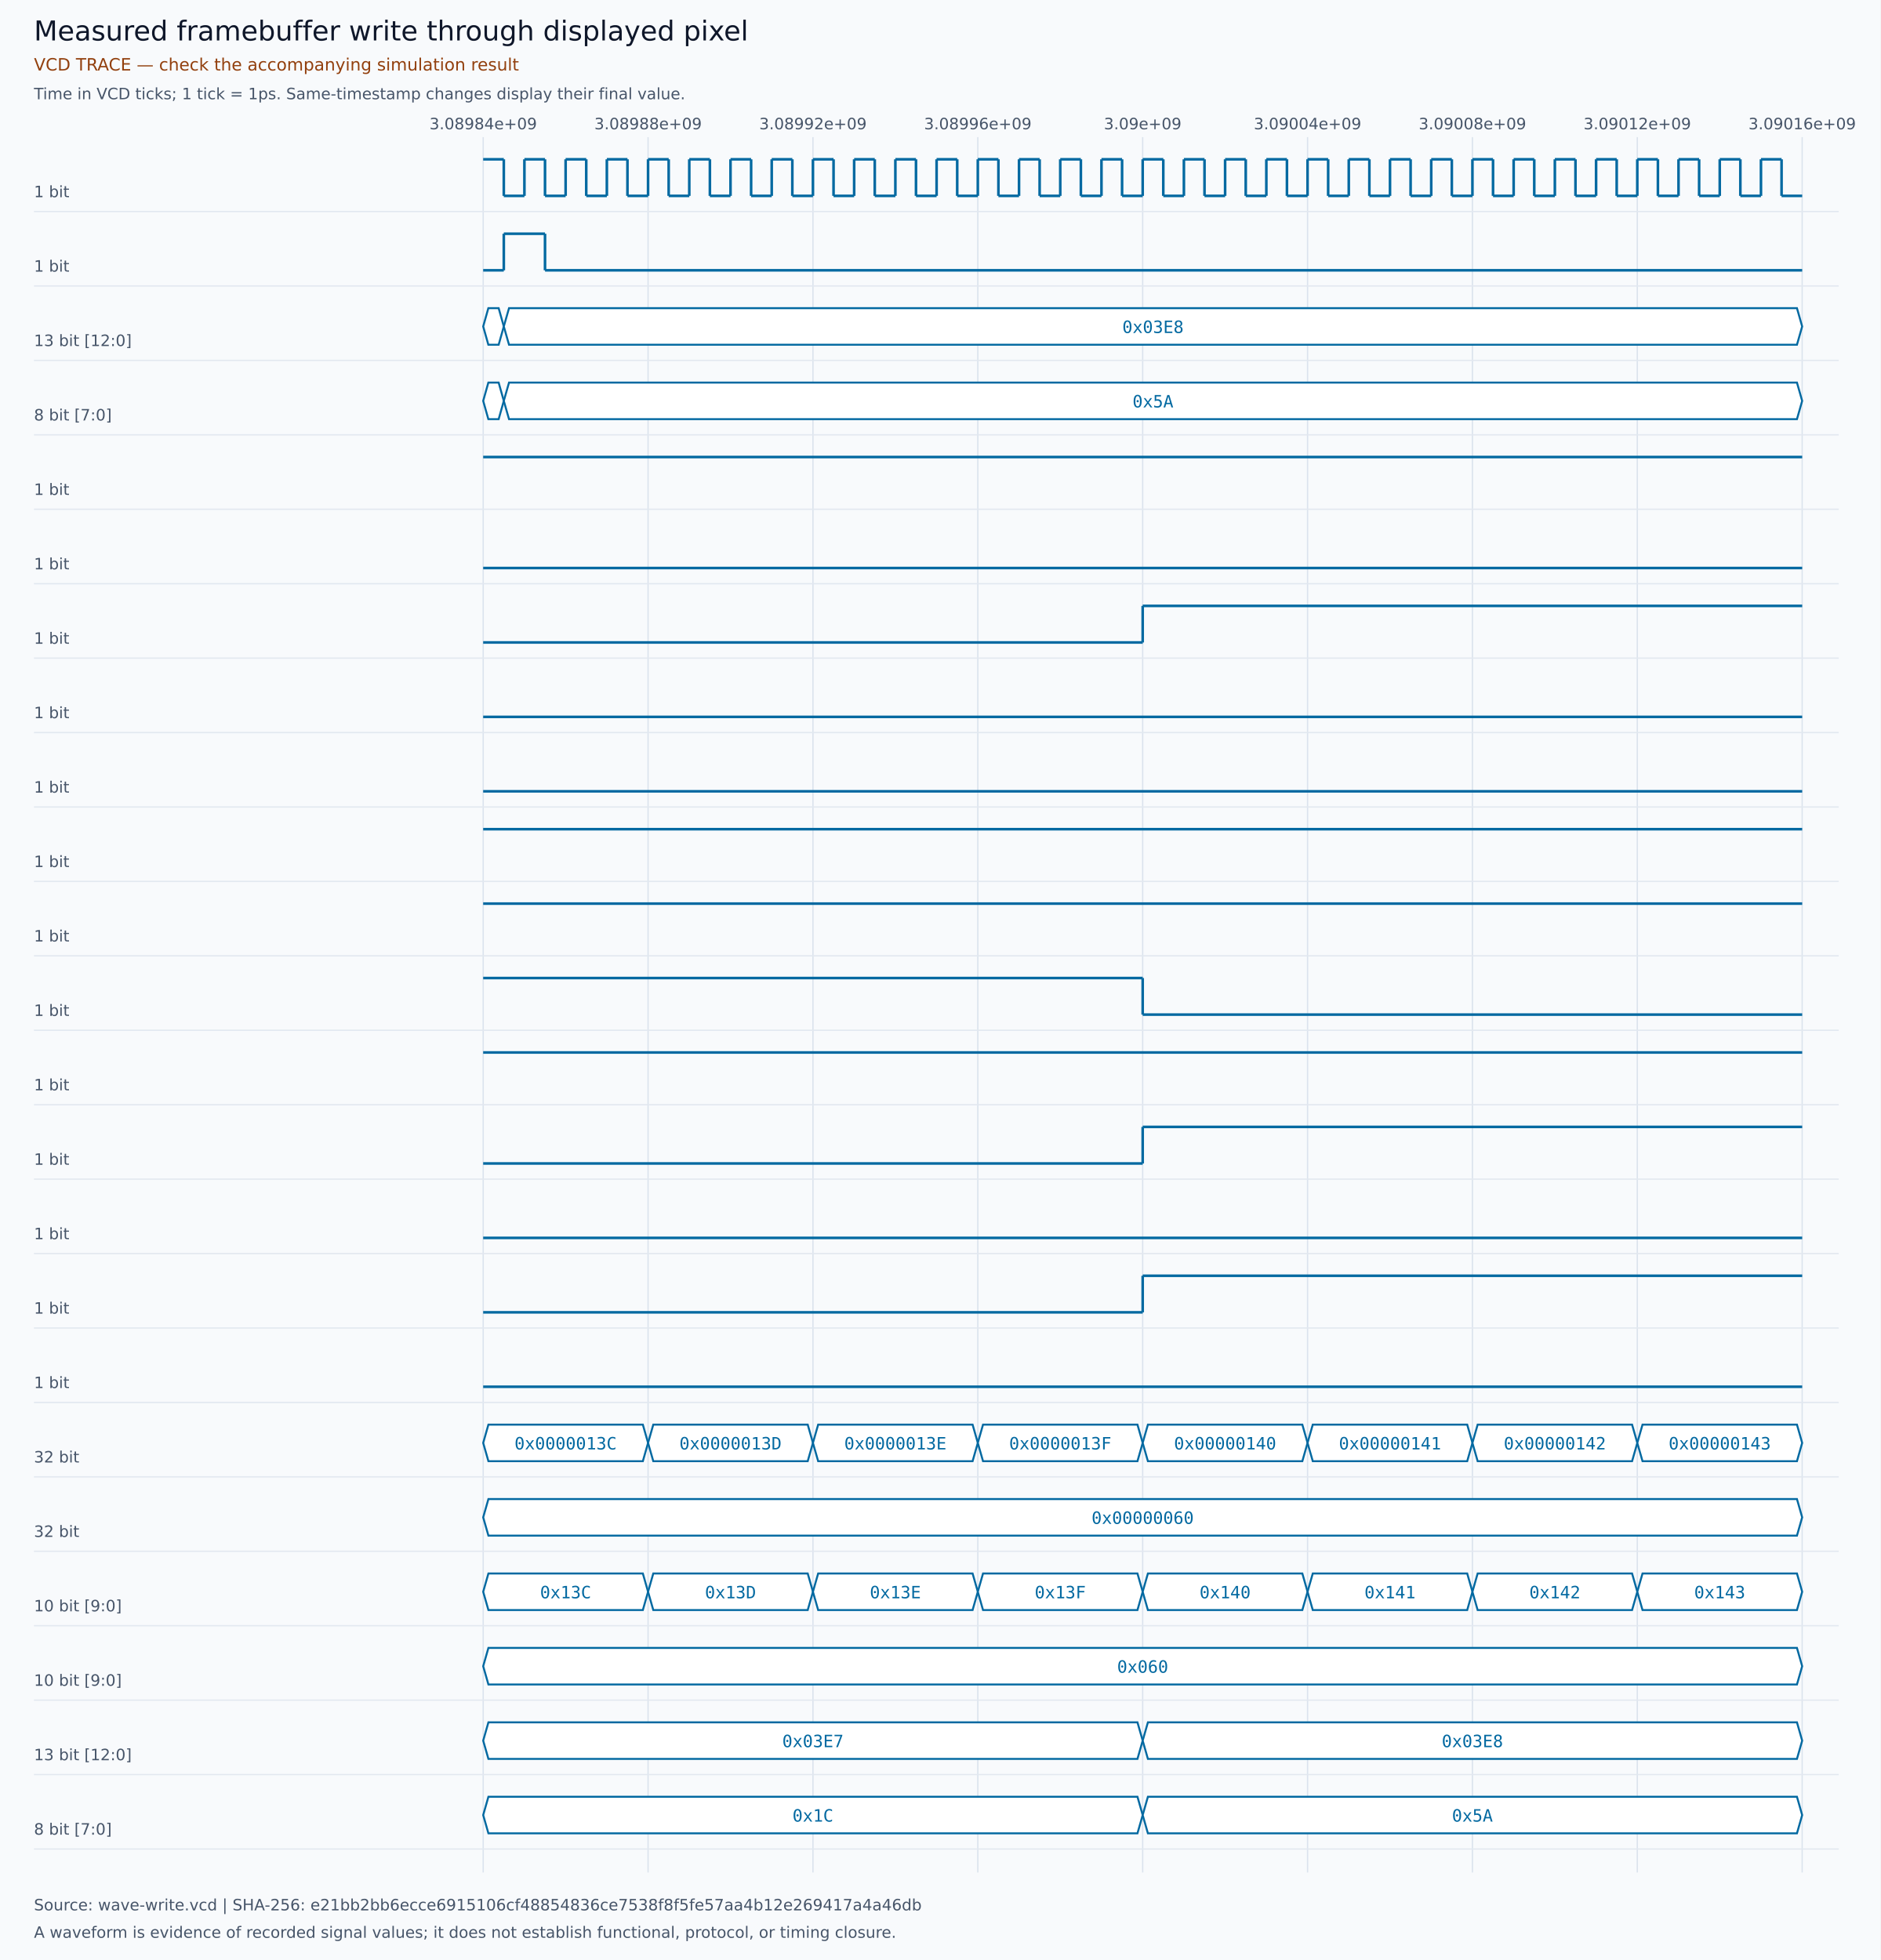
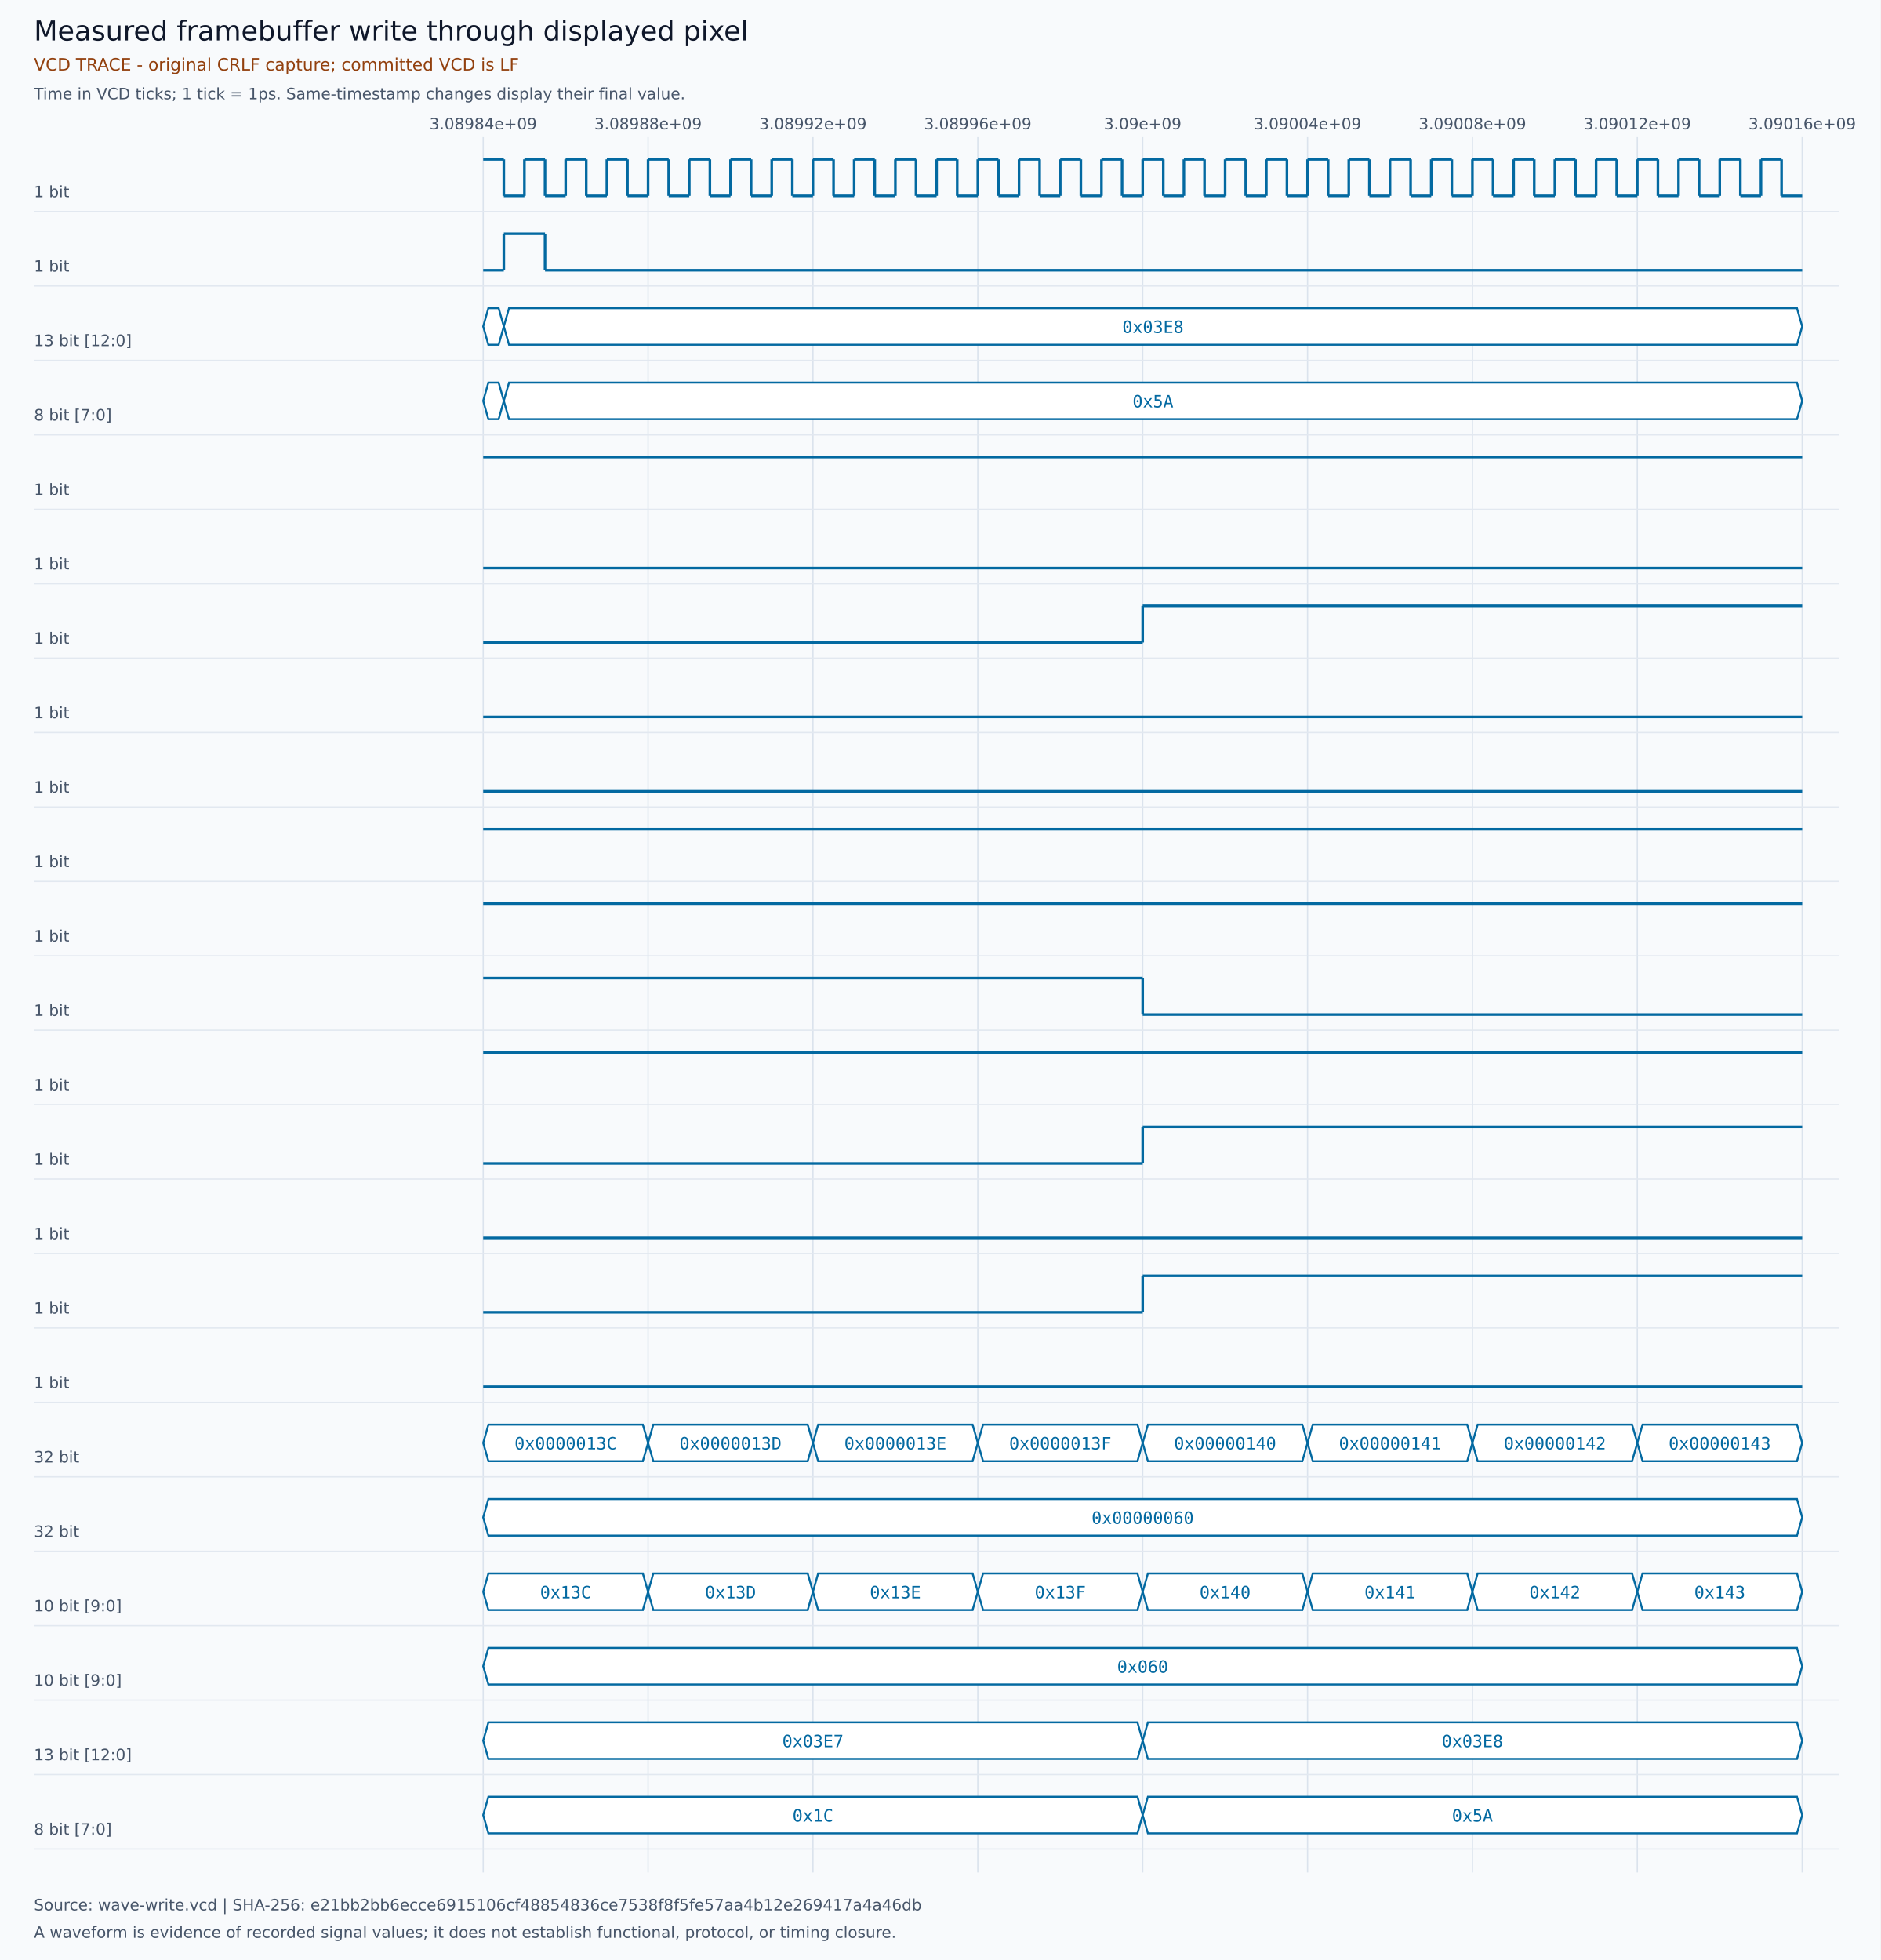
<svg xmlns="http://www.w3.org/2000/svg" width="1440" height="1501" viewBox="0 0 1440 1501">
  <rect width="100%" height="100%" fill="#f8fafc" />
  <style>text{font-family:DejaVu Sans,Arial,sans-serif} .signal{font-family:DejaVu Sans Mono,monospace;font-size:13px} .small{font-size:12px;fill:#475569}</style>
  <text x="26" y="31" font-size="21" fill="#0f172a">Measured framebuffer write through displayed pixel</text>
-   <text x="26" y="54" font-size="13" fill="#92400e">VCD TRACE — check the accompanying simulation result</text>
+   <text x="26" y="54" font-size="13" fill="#92400e">VCD TRACE - original CRLF capture; committed VCD is LF</text>
  <text x="26" y="76" class="small">Time in VCD ticks; 1 tick = 1ps. Same-timestamp changes display their final value.</text>
  <path d="M370.00,105 V1434" stroke="#dbe3ed" />
  <text x="370.00" y="99" text-anchor="middle" class="small">3.08984e+09</text>
  <path d="M496.25,105 V1434" stroke="#dbe3ed" />
  <text x="496.25" y="99" text-anchor="middle" class="small">3.08988e+09</text>
  <path d="M622.50,105 V1434" stroke="#dbe3ed" />
  <text x="622.50" y="99" text-anchor="middle" class="small">3.08992e+09</text>
  <path d="M748.75,105 V1434" stroke="#dbe3ed" />
  <text x="748.75" y="99" text-anchor="middle" class="small">3.08996e+09</text>
  <path d="M875.00,105 V1434" stroke="#dbe3ed" />
  <text x="875.00" y="99" text-anchor="middle" class="small">3.09e+09</text>
  <path d="M1001.25,105 V1434" stroke="#dbe3ed" />
  <text x="1001.25" y="99" text-anchor="middle" class="small">3.09004e+09</text>
  <path d="M1127.50,105 V1434" stroke="#dbe3ed" />
  <text x="1127.50" y="99" text-anchor="middle" class="small">3.09008e+09</text>
  <path d="M1253.75,105 V1434" stroke="#dbe3ed" />
  <text x="1253.75" y="99" text-anchor="middle" class="small">3.09012e+09</text>
  <path d="M1380.00,105 V1434" stroke="#dbe3ed" />
  <text x="1380.00" y="99" text-anchor="middle" class="small">3.09016e+09</text>
  <text x="26" y="135" class="signal" />
  <text x="26" y="151" class="small">1 bit</text>
  <path d="M370.00,122 H385.78" stroke="#0369a1" stroke-width="2" />
  <path d="M385.78,122 V150" stroke="#0369a1" stroke-width="2" />
  <path d="M385.78,150 H401.56" stroke="#0369a1" stroke-width="2" />
  <path d="M401.56,150 V122" stroke="#0369a1" stroke-width="2" />
  <path d="M401.56,122 H417.34" stroke="#0369a1" stroke-width="2" />
  <path d="M417.34,122 V150" stroke="#0369a1" stroke-width="2" />
  <path d="M417.34,150 H433.12" stroke="#0369a1" stroke-width="2" />
  <path d="M433.12,150 V122" stroke="#0369a1" stroke-width="2" />
  <path d="M433.12,122 H448.91" stroke="#0369a1" stroke-width="2" />
  <path d="M448.91,122 V150" stroke="#0369a1" stroke-width="2" />
  <path d="M448.91,150 H464.69" stroke="#0369a1" stroke-width="2" />
  <path d="M464.69,150 V122" stroke="#0369a1" stroke-width="2" />
  <path d="M464.69,122 H480.47" stroke="#0369a1" stroke-width="2" />
  <path d="M480.47,122 V150" stroke="#0369a1" stroke-width="2" />
  <path d="M480.47,150 H496.25" stroke="#0369a1" stroke-width="2" />
  <path d="M496.25,150 V122" stroke="#0369a1" stroke-width="2" />
  <path d="M496.25,122 H512.03" stroke="#0369a1" stroke-width="2" />
  <path d="M512.03,122 V150" stroke="#0369a1" stroke-width="2" />
  <path d="M512.03,150 H527.81" stroke="#0369a1" stroke-width="2" />
  <path d="M527.81,150 V122" stroke="#0369a1" stroke-width="2" />
  <path d="M527.81,122 H543.59" stroke="#0369a1" stroke-width="2" />
  <path d="M543.59,122 V150" stroke="#0369a1" stroke-width="2" />
  <path d="M543.59,150 H559.38" stroke="#0369a1" stroke-width="2" />
  <path d="M559.38,150 V122" stroke="#0369a1" stroke-width="2" />
  <path d="M559.38,122 H575.16" stroke="#0369a1" stroke-width="2" />
  <path d="M575.16,122 V150" stroke="#0369a1" stroke-width="2" />
  <path d="M575.16,150 H590.94" stroke="#0369a1" stroke-width="2" />
  <path d="M590.94,150 V122" stroke="#0369a1" stroke-width="2" />
  <path d="M590.94,122 H606.72" stroke="#0369a1" stroke-width="2" />
  <path d="M606.72,122 V150" stroke="#0369a1" stroke-width="2" />
  <path d="M606.72,150 H622.50" stroke="#0369a1" stroke-width="2" />
  <path d="M622.50,150 V122" stroke="#0369a1" stroke-width="2" />
  <path d="M622.50,122 H638.28" stroke="#0369a1" stroke-width="2" />
  <path d="M638.28,122 V150" stroke="#0369a1" stroke-width="2" />
  <path d="M638.28,150 H654.06" stroke="#0369a1" stroke-width="2" />
  <path d="M654.06,150 V122" stroke="#0369a1" stroke-width="2" />
  <path d="M654.06,122 H669.84" stroke="#0369a1" stroke-width="2" />
  <path d="M669.84,122 V150" stroke="#0369a1" stroke-width="2" />
  <path d="M669.84,150 H685.62" stroke="#0369a1" stroke-width="2" />
  <path d="M685.62,150 V122" stroke="#0369a1" stroke-width="2" />
  <path d="M685.62,122 H701.41" stroke="#0369a1" stroke-width="2" />
  <path d="M701.41,122 V150" stroke="#0369a1" stroke-width="2" />
  <path d="M701.41,150 H717.19" stroke="#0369a1" stroke-width="2" />
  <path d="M717.19,150 V122" stroke="#0369a1" stroke-width="2" />
  <path d="M717.19,122 H732.97" stroke="#0369a1" stroke-width="2" />
  <path d="M732.97,122 V150" stroke="#0369a1" stroke-width="2" />
  <path d="M732.97,150 H748.75" stroke="#0369a1" stroke-width="2" />
  <path d="M748.75,150 V122" stroke="#0369a1" stroke-width="2" />
  <path d="M748.75,122 H764.53" stroke="#0369a1" stroke-width="2" />
  <path d="M764.53,122 V150" stroke="#0369a1" stroke-width="2" />
  <path d="M764.53,150 H780.31" stroke="#0369a1" stroke-width="2" />
  <path d="M780.31,150 V122" stroke="#0369a1" stroke-width="2" />
  <path d="M780.31,122 H796.09" stroke="#0369a1" stroke-width="2" />
  <path d="M796.09,122 V150" stroke="#0369a1" stroke-width="2" />
  <path d="M796.09,150 H811.88" stroke="#0369a1" stroke-width="2" />
  <path d="M811.88,150 V122" stroke="#0369a1" stroke-width="2" />
  <path d="M811.88,122 H827.66" stroke="#0369a1" stroke-width="2" />
  <path d="M827.66,122 V150" stroke="#0369a1" stroke-width="2" />
  <path d="M827.66,150 H843.44" stroke="#0369a1" stroke-width="2" />
  <path d="M843.44,150 V122" stroke="#0369a1" stroke-width="2" />
  <path d="M843.44,122 H859.22" stroke="#0369a1" stroke-width="2" />
  <path d="M859.22,122 V150" stroke="#0369a1" stroke-width="2" />
  <path d="M859.22,150 H875.00" stroke="#0369a1" stroke-width="2" />
  <path d="M875.00,150 V122" stroke="#0369a1" stroke-width="2" />
  <path d="M875.00,122 H890.78" stroke="#0369a1" stroke-width="2" />
  <path d="M890.78,122 V150" stroke="#0369a1" stroke-width="2" />
  <path d="M890.78,150 H906.56" stroke="#0369a1" stroke-width="2" />
  <path d="M906.56,150 V122" stroke="#0369a1" stroke-width="2" />
  <path d="M906.56,122 H922.34" stroke="#0369a1" stroke-width="2" />
  <path d="M922.34,122 V150" stroke="#0369a1" stroke-width="2" />
  <path d="M922.34,150 H938.12" stroke="#0369a1" stroke-width="2" />
  <path d="M938.12,150 V122" stroke="#0369a1" stroke-width="2" />
  <path d="M938.12,122 H953.91" stroke="#0369a1" stroke-width="2" />
  <path d="M953.91,122 V150" stroke="#0369a1" stroke-width="2" />
  <path d="M953.91,150 H969.69" stroke="#0369a1" stroke-width="2" />
  <path d="M969.69,150 V122" stroke="#0369a1" stroke-width="2" />
  <path d="M969.69,122 H985.47" stroke="#0369a1" stroke-width="2" />
  <path d="M985.47,122 V150" stroke="#0369a1" stroke-width="2" />
  <path d="M985.47,150 H1001.25" stroke="#0369a1" stroke-width="2" />
  <path d="M1001.25,150 V122" stroke="#0369a1" stroke-width="2" />
  <path d="M1001.25,122 H1017.03" stroke="#0369a1" stroke-width="2" />
  <path d="M1017.03,122 V150" stroke="#0369a1" stroke-width="2" />
  <path d="M1017.03,150 H1032.81" stroke="#0369a1" stroke-width="2" />
  <path d="M1032.81,150 V122" stroke="#0369a1" stroke-width="2" />
  <path d="M1032.81,122 H1048.59" stroke="#0369a1" stroke-width="2" />
  <path d="M1048.59,122 V150" stroke="#0369a1" stroke-width="2" />
  <path d="M1048.59,150 H1064.38" stroke="#0369a1" stroke-width="2" />
  <path d="M1064.38,150 V122" stroke="#0369a1" stroke-width="2" />
  <path d="M1064.38,122 H1080.16" stroke="#0369a1" stroke-width="2" />
  <path d="M1080.16,122 V150" stroke="#0369a1" stroke-width="2" />
  <path d="M1080.16,150 H1095.94" stroke="#0369a1" stroke-width="2" />
  <path d="M1095.94,150 V122" stroke="#0369a1" stroke-width="2" />
  <path d="M1095.94,122 H1111.72" stroke="#0369a1" stroke-width="2" />
  <path d="M1111.72,122 V150" stroke="#0369a1" stroke-width="2" />
  <path d="M1111.72,150 H1127.50" stroke="#0369a1" stroke-width="2" />
  <path d="M1127.50,150 V122" stroke="#0369a1" stroke-width="2" />
  <path d="M1127.50,122 H1143.28" stroke="#0369a1" stroke-width="2" />
  <path d="M1143.28,122 V150" stroke="#0369a1" stroke-width="2" />
  <path d="M1143.28,150 H1159.06" stroke="#0369a1" stroke-width="2" />
  <path d="M1159.06,150 V122" stroke="#0369a1" stroke-width="2" />
  <path d="M1159.06,122 H1174.84" stroke="#0369a1" stroke-width="2" />
  <path d="M1174.84,122 V150" stroke="#0369a1" stroke-width="2" />
  <path d="M1174.84,150 H1190.62" stroke="#0369a1" stroke-width="2" />
  <path d="M1190.62,150 V122" stroke="#0369a1" stroke-width="2" />
  <path d="M1190.62,122 H1206.41" stroke="#0369a1" stroke-width="2" />
  <path d="M1206.41,122 V150" stroke="#0369a1" stroke-width="2" />
  <path d="M1206.41,150 H1222.19" stroke="#0369a1" stroke-width="2" />
  <path d="M1222.19,150 V122" stroke="#0369a1" stroke-width="2" />
  <path d="M1222.19,122 H1237.97" stroke="#0369a1" stroke-width="2" />
  <path d="M1237.97,122 V150" stroke="#0369a1" stroke-width="2" />
  <path d="M1237.97,150 H1253.75" stroke="#0369a1" stroke-width="2" />
  <path d="M1253.75,150 V122" stroke="#0369a1" stroke-width="2" />
  <path d="M1253.75,122 H1269.53" stroke="#0369a1" stroke-width="2" />
  <path d="M1269.53,122 V150" stroke="#0369a1" stroke-width="2" />
  <path d="M1269.53,150 H1285.31" stroke="#0369a1" stroke-width="2" />
  <path d="M1285.31,150 V122" stroke="#0369a1" stroke-width="2" />
  <path d="M1285.31,122 H1301.09" stroke="#0369a1" stroke-width="2" />
  <path d="M1301.09,122 V150" stroke="#0369a1" stroke-width="2" />
  <path d="M1301.09,150 H1316.88" stroke="#0369a1" stroke-width="2" />
  <path d="M1316.88,150 V122" stroke="#0369a1" stroke-width="2" />
  <path d="M1316.88,122 H1332.66" stroke="#0369a1" stroke-width="2" />
  <path d="M1332.66,122 V150" stroke="#0369a1" stroke-width="2" />
  <path d="M1332.66,150 H1348.44" stroke="#0369a1" stroke-width="2" />
  <path d="M1348.44,150 V122" stroke="#0369a1" stroke-width="2" />
  <path d="M1348.44,122 H1364.22" stroke="#0369a1" stroke-width="2" />
  <path d="M1364.22,122 V150" stroke="#0369a1" stroke-width="2" />
  <path d="M1364.22,150 H1380.00" stroke="#0369a1" stroke-width="2" />
  <path d="M26,162 H1408" stroke="#e2e8f0" />
  <text x="26" y="192" class="signal" />
  <text x="26" y="208" class="small">1 bit</text>
  <path d="M370.00,207 H385.78" stroke="#0369a1" stroke-width="2" />
  <path d="M385.78,207 V179" stroke="#0369a1" stroke-width="2" />
  <path d="M385.78,179 H417.34" stroke="#0369a1" stroke-width="2" />
  <path d="M417.34,179 V207" stroke="#0369a1" stroke-width="2" />
  <path d="M417.34,207 H1380.00" stroke="#0369a1" stroke-width="2" />
  <path d="M26,219 H1408" stroke="#e2e8f0" />
  <text x="26" y="249" class="signal" />
  <text x="26" y="265" class="small">13 bit [12:0]</text>
  <polygon points="370.00,250 373.95,236 381.84,236 385.78,250 381.84,264 373.95,264" fill="#fff" stroke="#0369a1" stroke-width="1.5" />
  <polygon points="385.78,250 389.78,236 1376.00,236 1380.00,250 1376.00,264 389.78,264" fill="#fff" stroke="#0369a1" stroke-width="1.5" />
  <text x="882.89" y="255" text-anchor="middle" class="signal" fill="#0369a1">0x03E8</text>
  <path d="M26,276 H1408" stroke="#e2e8f0" />
  <text x="26" y="306" class="signal" />
  <text x="26" y="322" class="small">8 bit [7:0]</text>
  <polygon points="370.00,307 373.95,293 381.84,293 385.78,307 381.84,321 373.95,321" fill="#fff" stroke="#0369a1" stroke-width="1.5" />
  <polygon points="385.78,307 389.78,293 1376.00,293 1380.00,307 1376.00,321 389.78,321" fill="#fff" stroke="#0369a1" stroke-width="1.5" />
  <text x="882.89" y="312" text-anchor="middle" class="signal" fill="#0369a1">0x5A</text>
  <path d="M26,333 H1408" stroke="#e2e8f0" />
  <text x="26" y="363" class="signal" />
  <text x="26" y="379" class="small">1 bit</text>
  <path d="M370.00,350 H1380.00" stroke="#0369a1" stroke-width="2" />
  <path d="M26,390 H1408" stroke="#e2e8f0" />
  <text x="26" y="420" class="signal" />
  <text x="26" y="436" class="small">1 bit</text>
  <path d="M370.00,435 H1380.00" stroke="#0369a1" stroke-width="2" />
  <path d="M26,447 H1408" stroke="#e2e8f0" />
  <text x="26" y="477" class="signal" />
  <text x="26" y="493" class="small">1 bit</text>
  <path d="M370.00,492 H875.00" stroke="#0369a1" stroke-width="2" />
  <path d="M875.00,492 V464" stroke="#0369a1" stroke-width="2" />
  <path d="M875.00,464 H1380.00" stroke="#0369a1" stroke-width="2" />
  <path d="M26,504 H1408" stroke="#e2e8f0" />
  <text x="26" y="534" class="signal" />
  <text x="26" y="550" class="small">1 bit</text>
  <path d="M370.00,549 H1380.00" stroke="#0369a1" stroke-width="2" />
  <path d="M26,561 H1408" stroke="#e2e8f0" />
  <text x="26" y="591" class="signal" />
  <text x="26" y="607" class="small">1 bit</text>
  <path d="M370.00,606 H1380.00" stroke="#0369a1" stroke-width="2" />
  <path d="M26,618 H1408" stroke="#e2e8f0" />
  <text x="26" y="648" class="signal" />
  <text x="26" y="664" class="small">1 bit</text>
  <path d="M370.00,635 H1380.00" stroke="#0369a1" stroke-width="2" />
  <path d="M26,675 H1408" stroke="#e2e8f0" />
  <text x="26" y="705" class="signal" />
  <text x="26" y="721" class="small">1 bit</text>
  <path d="M370.00,692 H1380.00" stroke="#0369a1" stroke-width="2" />
  <path d="M26,732 H1408" stroke="#e2e8f0" />
  <text x="26" y="762" class="signal" />
  <text x="26" y="778" class="small">1 bit</text>
  <path d="M370.00,749 H875.00" stroke="#0369a1" stroke-width="2" />
  <path d="M875.00,749 V777" stroke="#0369a1" stroke-width="2" />
  <path d="M875.00,777 H1380.00" stroke="#0369a1" stroke-width="2" />
  <path d="M26,789 H1408" stroke="#e2e8f0" />
  <text x="26" y="819" class="signal" />
  <text x="26" y="835" class="small">1 bit</text>
  <path d="M370.00,806 H1380.00" stroke="#0369a1" stroke-width="2" />
  <path d="M26,846 H1408" stroke="#e2e8f0" />
  <text x="26" y="876" class="signal" />
  <text x="26" y="892" class="small">1 bit</text>
  <path d="M370.00,891 H875.00" stroke="#0369a1" stroke-width="2" />
  <path d="M875.00,891 V863" stroke="#0369a1" stroke-width="2" />
  <path d="M875.00,863 H1380.00" stroke="#0369a1" stroke-width="2" />
  <path d="M26,903 H1408" stroke="#e2e8f0" />
  <text x="26" y="933" class="signal" />
  <text x="26" y="949" class="small">1 bit</text>
  <path d="M370.00,948 H1380.00" stroke="#0369a1" stroke-width="2" />
  <path d="M26,960 H1408" stroke="#e2e8f0" />
  <text x="26" y="990" class="signal" />
  <text x="26" y="1006" class="small">1 bit</text>
  <path d="M370.00,1005 H875.00" stroke="#0369a1" stroke-width="2" />
  <path d="M875.00,1005 V977" stroke="#0369a1" stroke-width="2" />
  <path d="M875.00,977 H1380.00" stroke="#0369a1" stroke-width="2" />
  <path d="M26,1017 H1408" stroke="#e2e8f0" />
  <text x="26" y="1047" class="signal" />
  <text x="26" y="1063" class="small">1 bit</text>
  <path d="M370.00,1062 H1380.00" stroke="#0369a1" stroke-width="2" />
  <path d="M26,1074 H1408" stroke="#e2e8f0" />
  <text x="26" y="1104" class="signal" />
  <text x="26" y="1120" class="small">32 bit</text>
  <polygon points="370.00,1105 374.00,1091 492.25,1091 496.25,1105 492.25,1119 374.00,1119" fill="#fff" stroke="#0369a1" stroke-width="1.5" />
  <text x="433.12" y="1110" text-anchor="middle" class="signal" fill="#0369a1">0x0000013C</text>
  <polygon points="496.25,1105 500.25,1091 618.50,1091 622.50,1105 618.50,1119 500.25,1119" fill="#fff" stroke="#0369a1" stroke-width="1.5" />
  <text x="559.38" y="1110" text-anchor="middle" class="signal" fill="#0369a1">0x0000013D</text>
  <polygon points="622.50,1105 626.50,1091 744.75,1091 748.75,1105 744.75,1119 626.50,1119" fill="#fff" stroke="#0369a1" stroke-width="1.5" />
  <text x="685.62" y="1110" text-anchor="middle" class="signal" fill="#0369a1">0x0000013E</text>
  <polygon points="748.75,1105 752.75,1091 871.00,1091 875.00,1105 871.00,1119 752.75,1119" fill="#fff" stroke="#0369a1" stroke-width="1.5" />
  <text x="811.88" y="1110" text-anchor="middle" class="signal" fill="#0369a1">0x0000013F</text>
  <polygon points="875.00,1105 879.00,1091 997.25,1091 1001.25,1105 997.25,1119 879.00,1119" fill="#fff" stroke="#0369a1" stroke-width="1.5" />
  <text x="938.12" y="1110" text-anchor="middle" class="signal" fill="#0369a1">0x00000140</text>
  <polygon points="1001.25,1105 1005.25,1091 1123.50,1091 1127.50,1105 1123.50,1119 1005.25,1119" fill="#fff" stroke="#0369a1" stroke-width="1.5" />
  <text x="1064.38" y="1110" text-anchor="middle" class="signal" fill="#0369a1">0x00000141</text>
  <polygon points="1127.50,1105 1131.50,1091 1249.75,1091 1253.75,1105 1249.75,1119 1131.50,1119" fill="#fff" stroke="#0369a1" stroke-width="1.5" />
  <text x="1190.62" y="1110" text-anchor="middle" class="signal" fill="#0369a1">0x00000142</text>
  <polygon points="1253.75,1105 1257.75,1091 1376.00,1091 1380.00,1105 1376.00,1119 1257.75,1119" fill="#fff" stroke="#0369a1" stroke-width="1.5" />
  <text x="1316.88" y="1110" text-anchor="middle" class="signal" fill="#0369a1">0x00000143</text>
  <path d="M26,1131 H1408" stroke="#e2e8f0" />
  <text x="26" y="1161" class="signal" />
  <text x="26" y="1177" class="small">32 bit</text>
  <polygon points="370.00,1162 374.00,1148 1376.00,1148 1380.00,1162 1376.00,1176 374.00,1176" fill="#fff" stroke="#0369a1" stroke-width="1.5" />
  <text x="875.00" y="1167" text-anchor="middle" class="signal" fill="#0369a1">0x00000060</text>
  <path d="M26,1188 H1408" stroke="#e2e8f0" />
  <text x="26" y="1218" class="signal" />
  <text x="26" y="1234" class="small">10 bit [9:0]</text>
  <polygon points="370.00,1219 374.00,1205 492.25,1205 496.25,1219 492.25,1233 374.00,1233" fill="#fff" stroke="#0369a1" stroke-width="1.5" />
  <text x="433.12" y="1224" text-anchor="middle" class="signal" fill="#0369a1">0x13C</text>
  <polygon points="496.25,1219 500.25,1205 618.50,1205 622.50,1219 618.50,1233 500.25,1233" fill="#fff" stroke="#0369a1" stroke-width="1.5" />
  <text x="559.38" y="1224" text-anchor="middle" class="signal" fill="#0369a1">0x13D</text>
  <polygon points="622.50,1219 626.50,1205 744.75,1205 748.75,1219 744.75,1233 626.50,1233" fill="#fff" stroke="#0369a1" stroke-width="1.5" />
  <text x="685.62" y="1224" text-anchor="middle" class="signal" fill="#0369a1">0x13E</text>
  <polygon points="748.75,1219 752.75,1205 871.00,1205 875.00,1219 871.00,1233 752.75,1233" fill="#fff" stroke="#0369a1" stroke-width="1.5" />
  <text x="811.88" y="1224" text-anchor="middle" class="signal" fill="#0369a1">0x13F</text>
  <polygon points="875.00,1219 879.00,1205 997.25,1205 1001.25,1219 997.25,1233 879.00,1233" fill="#fff" stroke="#0369a1" stroke-width="1.5" />
  <text x="938.12" y="1224" text-anchor="middle" class="signal" fill="#0369a1">0x140</text>
  <polygon points="1001.25,1219 1005.25,1205 1123.50,1205 1127.50,1219 1123.50,1233 1005.25,1233" fill="#fff" stroke="#0369a1" stroke-width="1.5" />
  <text x="1064.38" y="1224" text-anchor="middle" class="signal" fill="#0369a1">0x141</text>
  <polygon points="1127.50,1219 1131.50,1205 1249.75,1205 1253.75,1219 1249.75,1233 1131.50,1233" fill="#fff" stroke="#0369a1" stroke-width="1.5" />
  <text x="1190.62" y="1224" text-anchor="middle" class="signal" fill="#0369a1">0x142</text>
  <polygon points="1253.75,1219 1257.75,1205 1376.00,1205 1380.00,1219 1376.00,1233 1257.75,1233" fill="#fff" stroke="#0369a1" stroke-width="1.5" />
  <text x="1316.88" y="1224" text-anchor="middle" class="signal" fill="#0369a1">0x143</text>
  <path d="M26,1245 H1408" stroke="#e2e8f0" />
  <text x="26" y="1275" class="signal" />
  <text x="26" y="1291" class="small">10 bit [9:0]</text>
  <polygon points="370.00,1276 374.00,1262 1376.00,1262 1380.00,1276 1376.00,1290 374.00,1290" fill="#fff" stroke="#0369a1" stroke-width="1.5" />
  <text x="875.00" y="1281" text-anchor="middle" class="signal" fill="#0369a1">0x060</text>
  <path d="M26,1302 H1408" stroke="#e2e8f0" />
  <text x="26" y="1332" class="signal" />
  <text x="26" y="1348" class="small">13 bit [12:0]</text>
  <polygon points="370.00,1333 374.00,1319 871.00,1319 875.00,1333 871.00,1347 374.00,1347" fill="#fff" stroke="#0369a1" stroke-width="1.5" />
  <text x="622.50" y="1338" text-anchor="middle" class="signal" fill="#0369a1">0x03E7</text>
  <polygon points="875.00,1333 879.00,1319 1376.00,1319 1380.00,1333 1376.00,1347 879.00,1347" fill="#fff" stroke="#0369a1" stroke-width="1.5" />
  <text x="1127.50" y="1338" text-anchor="middle" class="signal" fill="#0369a1">0x03E8</text>
  <path d="M26,1359 H1408" stroke="#e2e8f0" />
  <text x="26" y="1389" class="signal" />
  <text x="26" y="1405" class="small">8 bit [7:0]</text>
  <polygon points="370.00,1390 374.00,1376 871.00,1376 875.00,1390 871.00,1404 374.00,1404" fill="#fff" stroke="#0369a1" stroke-width="1.5" />
  <text x="622.50" y="1395" text-anchor="middle" class="signal" fill="#0369a1">0x1C</text>
  <polygon points="875.00,1390 879.00,1376 1376.00,1376 1380.00,1390 1376.00,1404 879.00,1404" fill="#fff" stroke="#0369a1" stroke-width="1.5" />
  <text x="1127.50" y="1395" text-anchor="middle" class="signal" fill="#0369a1">0x5A</text>
  <path d="M26,1416 H1408" stroke="#e2e8f0" />
  <text x="26" y="1463" class="small">Source: wave-write.vcd | SHA-256: e21bb2bb6ecce6915106cf48854836ce7538f8f5fe57aa4b12e269417a4a46db</text>
  <text x="26" y="1484" class="small">A waveform is evidence of recorded signal values; it does not establish functional, protocol, or timing closure.</text>
</svg>
